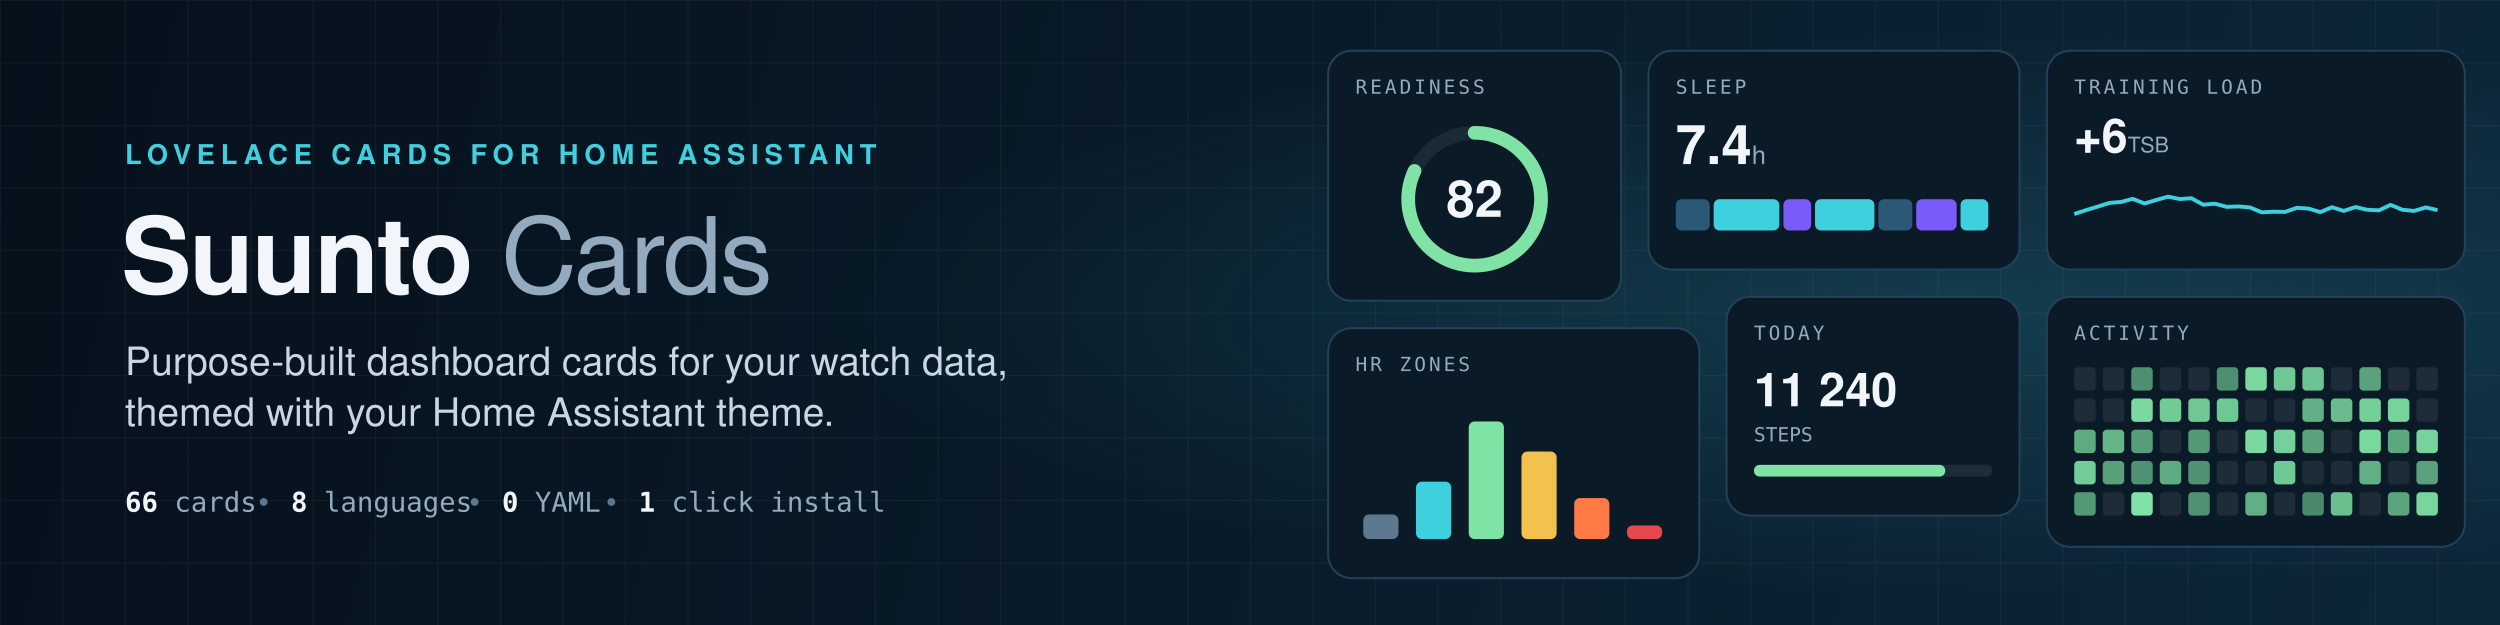
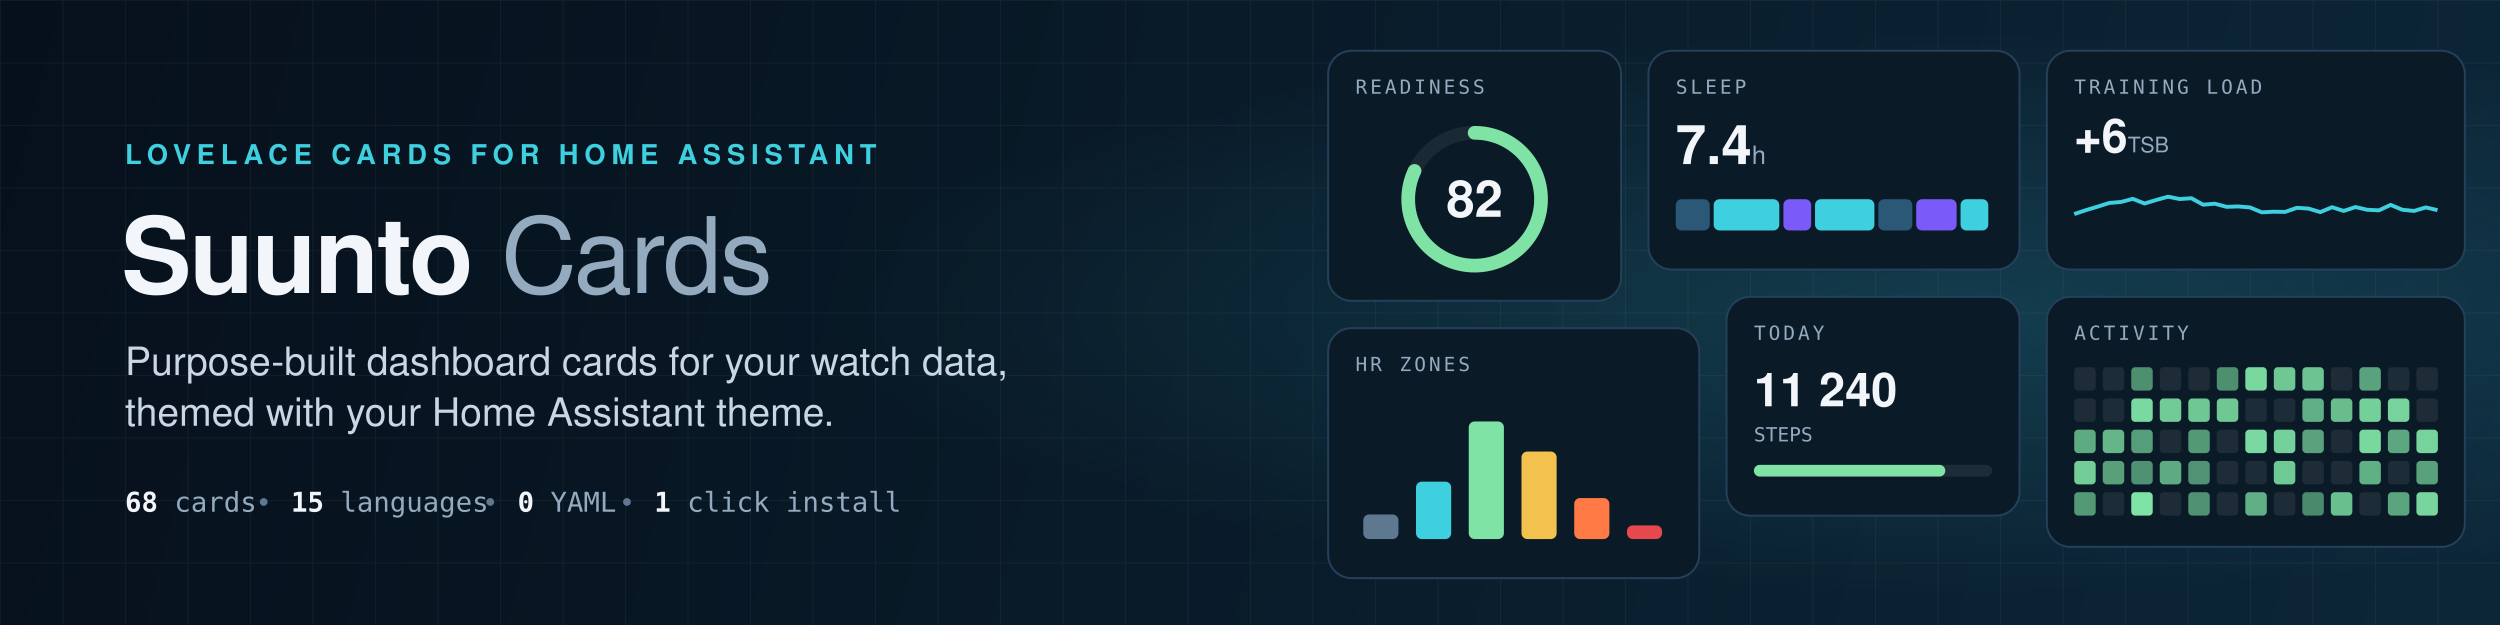
<svg xmlns="http://www.w3.org/2000/svg" viewBox="0 0 1280 320" width="1280" height="320">
  <defs>
    <linearGradient id="bg" x1="0" y1="0" x2="1280" y2="320" gradientUnits="userSpaceOnUse">
      <stop offset="0" stop-color="#06101B" />
      <stop offset="1" stop-color="#0C2638" />
    </linearGradient>
    <radialGradient id="glow" cx="0.78" cy="0.5" r="0.45">
      <stop offset="0" stop-color="#3FD0E0" stop-opacity="0.16" />
      <stop offset="1" stop-color="#3FD0E0" stop-opacity="0" />
    </radialGradient>
    <pattern id="grid" width="32" height="32" patternUnits="userSpaceOnUse">
      <path d="M32 0H0V32" fill="none" stroke="#FFFFFF" stroke-opacity="0.045" stroke-width="1" />
    </pattern>
  </defs>
  <rect width="1280" height="320" fill="url(#bg)" />
  <rect width="1280" height="320" fill="url(#grid)" />
  <rect width="1280" height="320" fill="url(#glow)" />
  <rect x="680" y="26" width="150" height="128" rx="12" fill="#0B1A27" stroke="#24405A" />
  <text x="694" y="48" font-family="Consolas, 'SF Mono', Menlo, monospace" font-size="10" letter-spacing="1.5" fill="#93AABF">READINESS</text>
  <circle cx="755" cy="102" r="34" fill="none" stroke="#FFFFFF" stroke-opacity="0.07" stroke-width="7" />
  <circle cx="755" cy="102" r="34" fill="none" stroke="#7FE3A6" stroke-width="7" stroke-linecap="round" stroke-dasharray="175.2 213.6" transform="rotate(-90 755 102)" />
  <text x="755" y="111" text-anchor="middle" font-family="'Segoe UI', 'Helvetica Neue', Helvetica, Arial, sans-serif" font-size="26" font-weight="700" fill="#F2F6FA">82</text>
  <rect x="844" y="26" width="190" height="112" rx="12" fill="#0B1A27" stroke="#24405A" />
  <text x="858" y="48" font-family="Consolas, 'SF Mono', Menlo, monospace" font-size="10" letter-spacing="1.5" fill="#93AABF">SLEEP</text>
  <text x="858" y="84" font-family="'Segoe UI', 'Helvetica Neue', Helvetica, Arial, sans-serif" font-size="28" font-weight="700" fill="#F2F6FA">7.4<tspan font-size="13" font-weight="400" fill="#93AABF"> h</tspan>
  </text>
  <rect x="858.0" y="102" width="17.4" height="16" rx="3" fill="#2B5876" />
  <rect x="877.4" y="102" width="33.6" height="16" rx="3" fill="#3FD0E0" />
  <rect x="913.1" y="102" width="14.2" height="16" rx="3" fill="#7A5AF8" />
  <rect x="929.3" y="102" width="30.4" height="16" rx="3" fill="#3FD0E0" />
  <rect x="961.7" y="102" width="17.4" height="16" rx="3" fill="#2B5876" />
  <rect x="981.1" y="102" width="20.7" height="16" rx="3" fill="#7A5AF8" />
  <rect x="1003.8" y="102" width="14.2" height="16" rx="3" fill="#3FD0E0" />
  <rect x="1048" y="26" width="214" height="112" rx="12" fill="#0B1A27" stroke="#24405A" />
  <text x="1062" y="48" font-family="Consolas, 'SF Mono', Menlo, monospace" font-size="10" letter-spacing="1.5" fill="#93AABF">TRAINING LOAD</text>
  <text x="1062" y="78" font-family="'Segoe UI', 'Helvetica Neue', Helvetica, Arial, sans-serif" font-size="24" font-weight="700" fill="#F2F6FA">+6<tspan font-size="11" font-weight="400" fill="#93AABF"> TSB</tspan>
  </text>
  <polyline points="1062,109.6 1068,107.6 1074,105.8 1080,103.9 1086,103.4 1092,101.8 1098,104.2 1104,102.4 1110,100.7 1116,101.9 1122,101.5 1128,104.8 1134,104.3 1140,105.9 1146,105.7 1152,106.2 1158,108.7 1164,108.4 1170,108.5 1176,106.4 1182,106.8 1188,108.6 1194,106.1 1200,108.0 1206,106.0 1212,107.4 1218,107.7 1224,104.9 1230,107.4 1236,108.0 1242,106.2 1248,107.6" fill="none" stroke="#3FD0E0" stroke-width="2" stroke-linejoin="round" />
  <rect x="680" y="168" width="190" height="128" rx="12" fill="#0B1A27" stroke="#24405A" />
  <text x="694" y="190" font-family="Consolas, 'SF Mono', Menlo, monospace" font-size="10" letter-spacing="1.5" fill="#93AABF">HR ZONES</text>
  <rect x="698" y="263.4" width="18" height="12.6" rx="3" fill="#5E7890" />
  <rect x="725" y="246.6" width="18" height="29.4" rx="3" fill="#3FD0E0" />
  <rect x="752" y="215.8" width="18" height="60.2" rx="3" fill="#7FE3A6" />
  <rect x="779" y="231.2" width="18" height="44.8" rx="3" fill="#F2C14E" />
  <rect x="806" y="255.0" width="18" height="21.0" rx="3" fill="#FF7A45" />
  <rect x="833" y="269.0" width="18" height="7.0" rx="3" fill="#E5484D" />
  <rect x="884" y="152" width="150" height="112" rx="12" fill="#0B1A27" stroke="#24405A" />
  <text x="898" y="174" font-family="Consolas, 'SF Mono', Menlo, monospace" font-size="10" letter-spacing="1.5" fill="#93AABF">TODAY</text>
  <text x="898" y="208" font-family="'Segoe UI', 'Helvetica Neue', Helvetica, Arial, sans-serif" font-size="24" font-weight="700" fill="#F2F6FA">11 240<tspan font-size="11" font-weight="400" fill="#93AABF"> </tspan>
  </text>
  <text x="898" y="226" font-family="Consolas, 'SF Mono', Menlo, monospace" font-size="10" fill="#93AABF">STEPS</text>
  <rect x="898" y="238" width="122" height="6" rx="3" fill="#FFFFFF" fill-opacity="0.08" />
  <rect x="898" y="238" width="98" height="6" rx="3" fill="#7FE3A6" />
  <rect x="1048" y="152" width="214" height="128" rx="12" fill="#0B1A27" stroke="#24405A" />
  <text x="1062" y="174" font-family="Consolas, 'SF Mono', Menlo, monospace" font-size="10" letter-spacing="1.5" fill="#93AABF">ACTIVITY</text>
  <rect x="1062.0" y="188" width="11" height="12" rx="2" fill="#FFFFFF" fill-opacity="0.08" />
  <rect x="1076.6" y="188" width="11" height="12" rx="2" fill="#FFFFFF" fill-opacity="0.08" />
  <rect x="1091.2" y="188" width="11" height="12" rx="2" fill="#7FE3A6" fill-opacity="0.58" />
  <rect x="1105.8" y="188" width="11" height="12" rx="2" fill="#FFFFFF" fill-opacity="0.08" />
  <rect x="1120.4" y="188" width="11" height="12" rx="2" fill="#FFFFFF" fill-opacity="0.08" />
  <rect x="1135.0" y="188" width="11" height="12" rx="2" fill="#7FE3A6" fill-opacity="0.58" />
  <rect x="1149.6" y="188" width="11" height="12" rx="2" fill="#7FE3A6" fill-opacity="0.94" />
  <rect x="1164.2" y="188" width="11" height="12" rx="2" fill="#7FE3A6" fill-opacity="0.86" />
  <rect x="1178.8" y="188" width="11" height="12" rx="2" fill="#7FE3A6" fill-opacity="0.84" />
  <rect x="1193.4" y="188" width="11" height="12" rx="2" fill="#FFFFFF" fill-opacity="0.08" />
  <rect x="1208.0" y="188" width="11" height="12" rx="2" fill="#7FE3A6" fill-opacity="0.68" />
  <rect x="1222.6" y="188" width="11" height="12" rx="2" fill="#FFFFFF" fill-opacity="0.08" />
  <rect x="1237.2" y="188" width="11" height="12" rx="2" fill="#FFFFFF" fill-opacity="0.08" />
  <rect x="1062.0" y="204" width="11" height="12" rx="2" fill="#FFFFFF" fill-opacity="0.08" />
  <rect x="1076.6" y="204" width="11" height="12" rx="2" fill="#FFFFFF" fill-opacity="0.08" />
  <rect x="1091.2" y="204" width="11" height="12" rx="2" fill="#7FE3A6" fill-opacity="0.95" />
  <rect x="1105.8" y="204" width="11" height="12" rx="2" fill="#7FE3A6" fill-opacity="0.88" />
  <rect x="1120.4" y="204" width="11" height="12" rx="2" fill="#7FE3A6" fill-opacity="0.86" />
  <rect x="1135.0" y="204" width="11" height="12" rx="2" fill="#7FE3A6" fill-opacity="0.86" />
  <rect x="1149.6" y="204" width="11" height="12" rx="2" fill="#FFFFFF" fill-opacity="0.08" />
  <rect x="1164.2" y="204" width="11" height="12" rx="2" fill="#FFFFFF" fill-opacity="0.08" />
  <rect x="1178.8" y="204" width="11" height="12" rx="2" fill="#7FE3A6" fill-opacity="0.74" />
  <rect x="1193.4" y="204" width="11" height="12" rx="2" fill="#7FE3A6" fill-opacity="0.81" />
  <rect x="1208.0" y="204" width="11" height="12" rx="2" fill="#7FE3A6" fill-opacity="0.90" />
  <rect x="1222.6" y="204" width="11" height="12" rx="2" fill="#7FE3A6" fill-opacity="0.92" />
  <rect x="1237.2" y="204" width="11" height="12" rx="2" fill="#FFFFFF" fill-opacity="0.08" />
  <rect x="1062.0" y="220" width="11" height="12" rx="2" fill="#7FE3A6" fill-opacity="0.72" />
  <rect x="1076.6" y="220" width="11" height="12" rx="2" fill="#7FE3A6" fill-opacity="0.77" />
  <rect x="1091.2" y="220" width="11" height="12" rx="2" fill="#7FE3A6" fill-opacity="0.65" />
  <rect x="1105.8" y="220" width="11" height="12" rx="2" fill="#FFFFFF" fill-opacity="0.08" />
  <rect x="1120.4" y="220" width="11" height="12" rx="2" fill="#7FE3A6" fill-opacity="0.63" />
  <rect x="1135.0" y="220" width="11" height="12" rx="2" fill="#FFFFFF" fill-opacity="0.08" />
  <rect x="1149.6" y="220" width="11" height="12" rx="2" fill="#7FE3A6" fill-opacity="0.95" />
  <rect x="1164.2" y="220" width="11" height="12" rx="2" fill="#7FE3A6" fill-opacity="0.91" />
  <rect x="1178.8" y="220" width="11" height="12" rx="2" fill="#7FE3A6" fill-opacity="0.68" />
  <rect x="1193.4" y="220" width="11" height="12" rx="2" fill="#FFFFFF" fill-opacity="0.08" />
  <rect x="1208.0" y="220" width="11" height="12" rx="2" fill="#7FE3A6" fill-opacity="0.94" />
  <rect x="1222.6" y="220" width="11" height="12" rx="2" fill="#7FE3A6" fill-opacity="0.70" />
  <rect x="1237.2" y="220" width="11" height="12" rx="2" fill="#7FE3A6" fill-opacity="0.92" />
  <rect x="1062.0" y="236" width="11" height="12" rx="2" fill="#7FE3A6" fill-opacity="0.89" />
  <rect x="1076.6" y="236" width="11" height="12" rx="2" fill="#7FE3A6" fill-opacity="0.66" />
  <rect x="1091.2" y="236" width="11" height="12" rx="2" fill="#7FE3A6" fill-opacity="0.59" />
  <rect x="1105.8" y="236" width="11" height="12" rx="2" fill="#7FE3A6" fill-opacity="0.72" />
  <rect x="1120.4" y="236" width="11" height="12" rx="2" fill="#7FE3A6" fill-opacity="0.60" />
  <rect x="1135.0" y="236" width="11" height="12" rx="2" fill="#FFFFFF" fill-opacity="0.08" />
  <rect x="1149.6" y="236" width="11" height="12" rx="2" fill="#FFFFFF" fill-opacity="0.08" />
  <rect x="1164.2" y="236" width="11" height="12" rx="2" fill="#7FE3A6" fill-opacity="0.87" />
  <rect x="1178.8" y="236" width="11" height="12" rx="2" fill="#FFFFFF" fill-opacity="0.08" />
  <rect x="1193.4" y="236" width="11" height="12" rx="2" fill="#FFFFFF" fill-opacity="0.08" />
  <rect x="1208.0" y="236" width="11" height="12" rx="2" fill="#7FE3A6" fill-opacity="0.74" />
  <rect x="1222.6" y="236" width="11" height="12" rx="2" fill="#FFFFFF" fill-opacity="0.08" />
  <rect x="1237.2" y="236" width="11" height="12" rx="2" fill="#7FE3A6" fill-opacity="0.67" />
  <rect x="1062.0" y="252" width="11" height="12" rx="2" fill="#7FE3A6" fill-opacity="0.63" />
  <rect x="1076.6" y="252" width="11" height="12" rx="2" fill="#FFFFFF" fill-opacity="0.08" />
  <rect x="1091.2" y="252" width="11" height="12" rx="2" fill="#7FE3A6" fill-opacity="1.00" />
  <rect x="1105.8" y="252" width="11" height="12" rx="2" fill="#FFFFFF" fill-opacity="0.08" />
  <rect x="1120.4" y="252" width="11" height="12" rx="2" fill="#7FE3A6" fill-opacity="0.59" />
  <rect x="1135.0" y="252" width="11" height="12" rx="2" fill="#FFFFFF" fill-opacity="0.08" />
  <rect x="1149.6" y="252" width="11" height="12" rx="2" fill="#7FE3A6" fill-opacity="0.74" />
  <rect x="1164.2" y="252" width="11" height="12" rx="2" fill="#FFFFFF" fill-opacity="0.08" />
  <rect x="1178.8" y="252" width="11" height="12" rx="2" fill="#7FE3A6" fill-opacity="0.55" />
  <rect x="1193.4" y="252" width="11" height="12" rx="2" fill="#7FE3A6" fill-opacity="0.82" />
  <rect x="1208.0" y="252" width="11" height="12" rx="2" fill="#FFFFFF" fill-opacity="0.08" />
  <rect x="1222.6" y="252" width="11" height="12" rx="2" fill="#7FE3A6" fill-opacity="0.69" />
  <rect x="1237.2" y="252" width="11" height="12" rx="2" fill="#7FE3A6" fill-opacity="0.93" />
  <text x="64" y="84" font-family="'Segoe UI', 'Helvetica Neue', Helvetica, Arial, sans-serif" font-size="14" font-weight="700" letter-spacing="3" fill="#3FD0E0">LOVELACE CARDS FOR HOME ASSISTANT</text>
  <text x="62" y="150" font-family="'Segoe UI', 'Helvetica Neue', Helvetica, Arial, sans-serif" font-size="54" font-weight="700" letter-spacing="-1" fill="#F2F6FA">Suunto <tspan font-weight="300" fill="#93AABF">Cards</tspan>
  </text>
  <text x="64" y="192" font-family="'Segoe UI', 'Helvetica Neue', Helvetica, Arial, sans-serif" font-size="20" fill="#C9D7E4">Purpose-built dashboard cards for your watch data,</text>
  <text x="64" y="218" font-family="'Segoe UI', 'Helvetica Neue', Helvetica, Arial, sans-serif" font-size="20" fill="#C9D7E4">themed with your Home Assistant theme.</text>
  <g font-family="Consolas, 'SF Mono', Menlo, monospace" font-size="14" fill="#93AABF">
    <text x="64" y="262">
-       <tspan fill="#F2F6FA" font-weight="700">66</tspan> cards</text>
+       <tspan fill="#F2F6FA" font-weight="700">68</tspan> cards</text>
    <circle cx="135" cy="257" r="2" fill="#5E7890" />
    <text x="149" y="262">
-       <tspan fill="#F2F6FA" font-weight="700">8</tspan> languages</text>
-     <circle cx="243" cy="257" r="2" fill="#5E7890" />
-     <text x="257" y="262">
+       <tspan fill="#F2F6FA" font-weight="700">15</tspan> languages</text>
+     <circle cx="251" cy="257" r="2" fill="#5E7890" />
+     <text x="265" y="262">
      <tspan fill="#F2F6FA" font-weight="700">0</tspan> YAML</text>
-     <circle cx="313" cy="257" r="2" fill="#5E7890" />
-     <text x="327" y="262">
+     <circle cx="321" cy="257" r="2" fill="#5E7890" />
+     <text x="335" y="262">
      <tspan fill="#F2F6FA" font-weight="700">1</tspan> click install</text>
  </g>
</svg>
